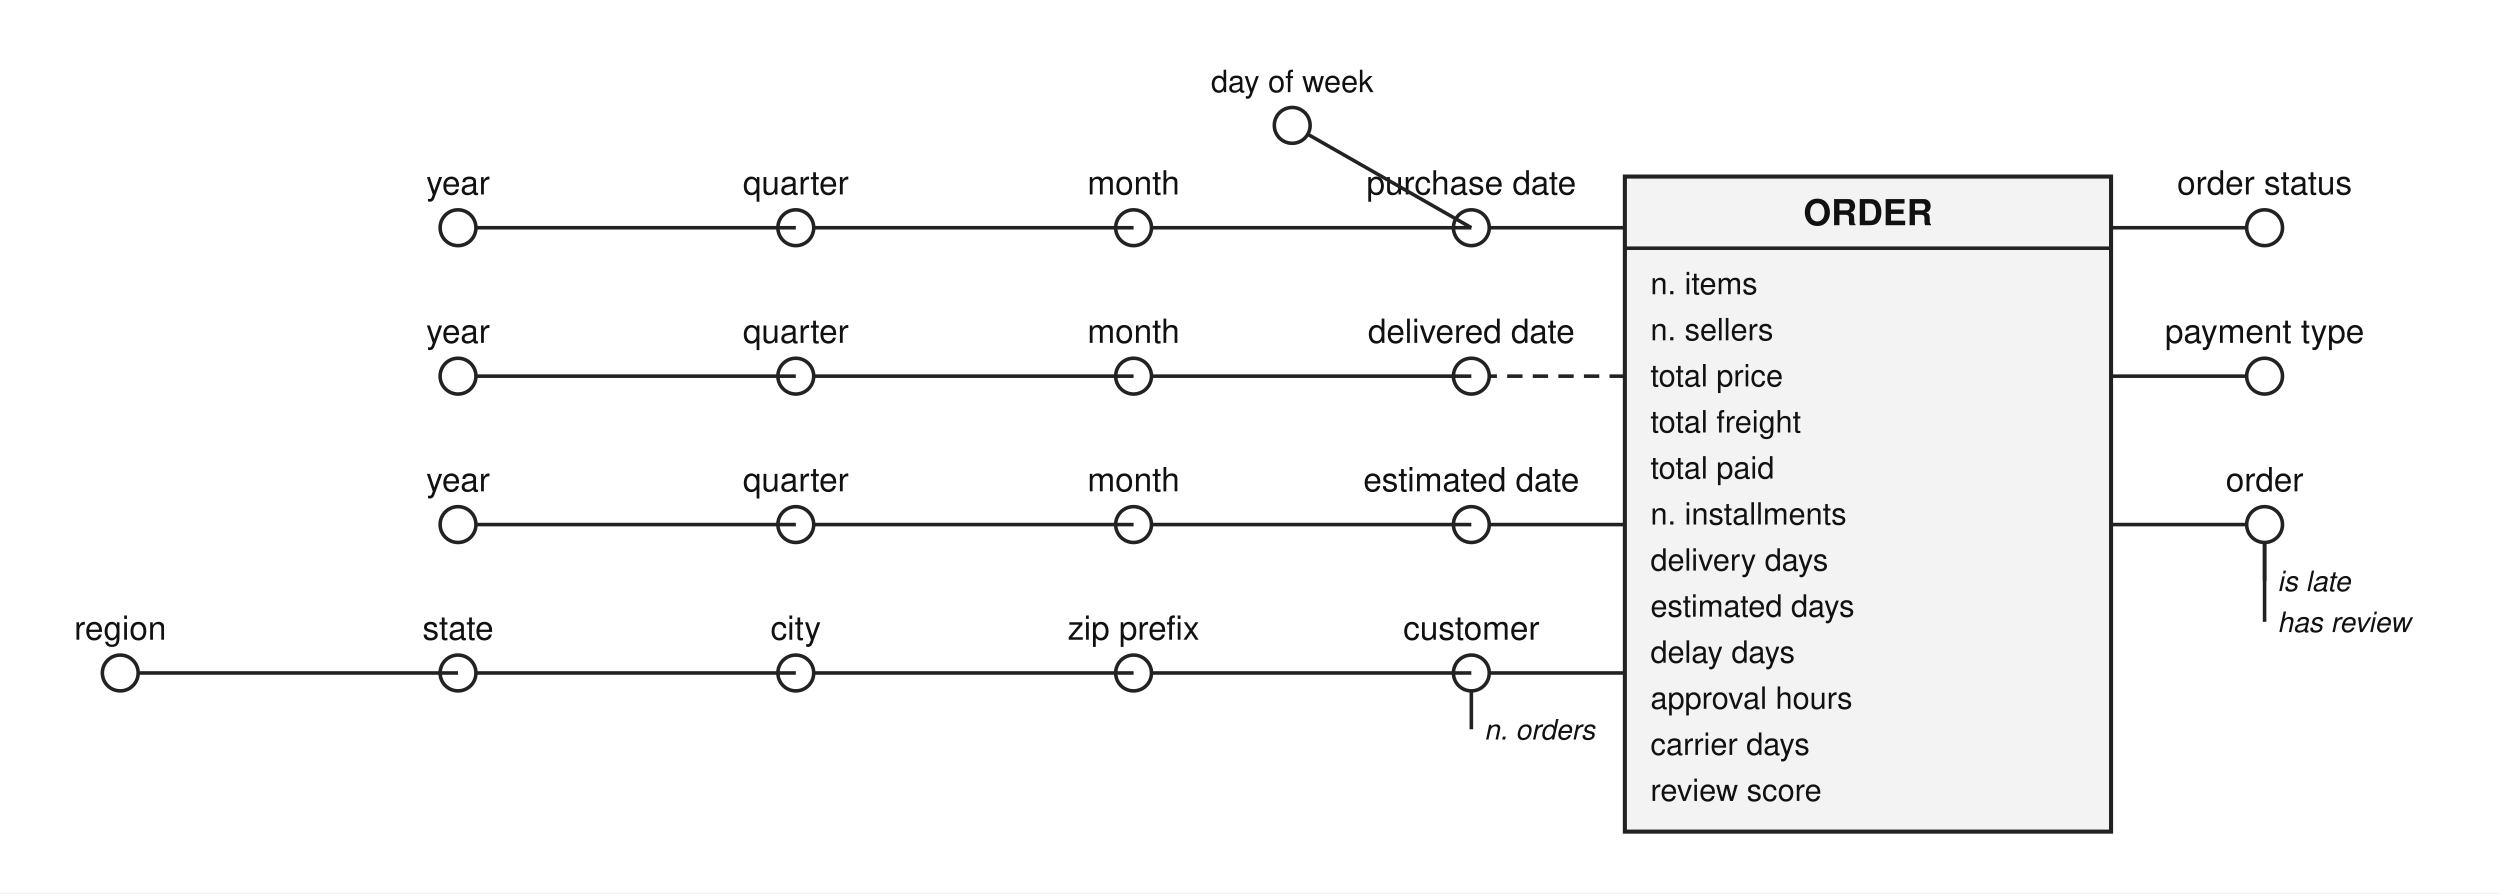
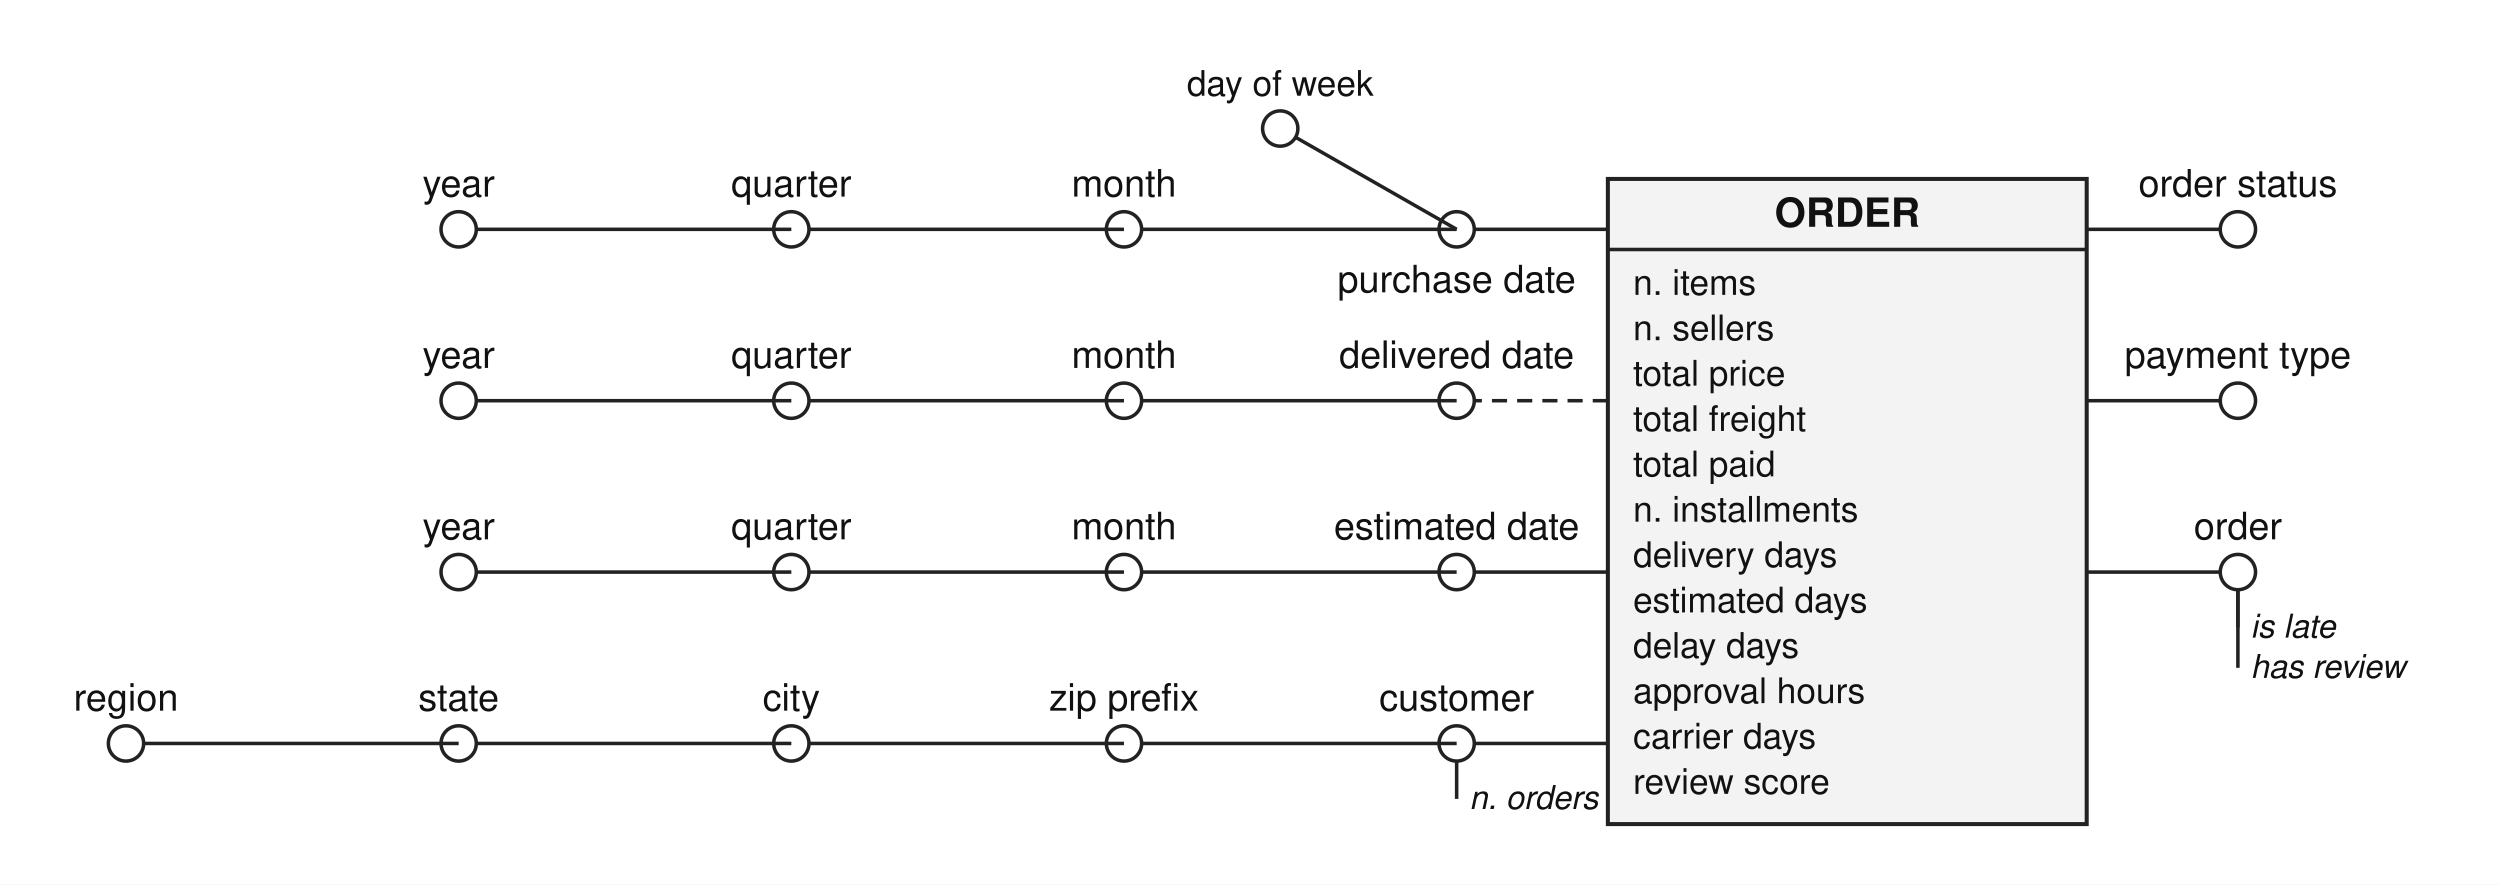
- <svg xmlns="http://www.w3.org/2000/svg" viewBox="-635 -69 977 349" width="977" height="349">
-   <rect x="-635" y="-69" width="977" height="349" fill="#fff" />
+ <svg xmlns="http://www.w3.org/2000/svg" viewBox="-638 -71 992 351" width="992" height="351">
+   <rect x="-638" y="-71" width="992" height="351" fill="#fff" />
  <rect x="0" y="0" width="190" height="256" fill="#f3f3f3" stroke="#222" stroke-width="1.6" />
  <line x1="0" y1="28" x2="190" y2="28" stroke="#222" stroke-width="1.4" />
-   <text x="95" y="19" font-family="Helvetica, Arial, sans-serif" font-size="14" font-weight="bold" text-anchor="middle" fill="#111">ORDER</text>
-   <text x="10" y="46" font-family="Helvetica, Arial, sans-serif" font-size="12" font-weight="normal" text-anchor="start" fill="#111">n. items</text>
-   <text x="10" y="64" font-family="Helvetica, Arial, sans-serif" font-size="12" font-weight="normal" text-anchor="start" fill="#111">n. sellers</text>
-   <text x="10" y="82" font-family="Helvetica, Arial, sans-serif" font-size="12" font-weight="normal" text-anchor="start" fill="#111">total price</text>
-   <text x="10" y="100" font-family="Helvetica, Arial, sans-serif" font-size="12" font-weight="normal" text-anchor="start" fill="#111">total freight</text>
-   <text x="10" y="118" font-family="Helvetica, Arial, sans-serif" font-size="12" font-weight="normal" text-anchor="start" fill="#111">total paid</text>
-   <text x="10" y="136" font-family="Helvetica, Arial, sans-serif" font-size="12" font-weight="normal" text-anchor="start" fill="#111">n. installments</text>
-   <text x="10" y="154" font-family="Helvetica, Arial, sans-serif" font-size="12" font-weight="normal" text-anchor="start" fill="#111">delivery days</text>
-   <text x="10" y="172" font-family="Helvetica, Arial, sans-serif" font-size="12" font-weight="normal" text-anchor="start" fill="#111">estimated days</text>
-   <text x="10" y="190" font-family="Helvetica, Arial, sans-serif" font-size="12" font-weight="normal" text-anchor="start" fill="#111">delay days</text>
-   <text x="10" y="208" font-family="Helvetica, Arial, sans-serif" font-size="12" font-weight="normal" text-anchor="start" fill="#111">approval hours</text>
-   <text x="10" y="226" font-family="Helvetica, Arial, sans-serif" font-size="12" font-weight="normal" text-anchor="start" fill="#111">carrier days</text>
-   <text x="10" y="244" font-family="Helvetica, Arial, sans-serif" font-size="12" font-weight="normal" text-anchor="start" fill="#111">review score</text>
+   <text x="95" y="19" font-family="Helvetica, Arial, sans-serif" font-size="16" font-weight="bold" text-anchor="middle" fill="#111">ORDER</text>
+   <text x="10" y="46" font-family="Helvetica, Arial, sans-serif" font-size="14" font-weight="normal" text-anchor="start" fill="#111">n. items</text>
+   <text x="10" y="64" font-family="Helvetica, Arial, sans-serif" font-size="14" font-weight="normal" text-anchor="start" fill="#111">n. sellers</text>
+   <text x="10" y="82" font-family="Helvetica, Arial, sans-serif" font-size="14" font-weight="normal" text-anchor="start" fill="#111">total price</text>
+   <text x="10" y="100" font-family="Helvetica, Arial, sans-serif" font-size="14" font-weight="normal" text-anchor="start" fill="#111">total freight</text>
+   <text x="10" y="118" font-family="Helvetica, Arial, sans-serif" font-size="14" font-weight="normal" text-anchor="start" fill="#111">total paid</text>
+   <text x="10" y="136" font-family="Helvetica, Arial, sans-serif" font-size="14" font-weight="normal" text-anchor="start" fill="#111">n. installments</text>
+   <text x="10" y="154" font-family="Helvetica, Arial, sans-serif" font-size="14" font-weight="normal" text-anchor="start" fill="#111">delivery days</text>
+   <text x="10" y="172" font-family="Helvetica, Arial, sans-serif" font-size="14" font-weight="normal" text-anchor="start" fill="#111">estimated days</text>
+   <text x="10" y="190" font-family="Helvetica, Arial, sans-serif" font-size="14" font-weight="normal" text-anchor="start" fill="#111">delay days</text>
+   <text x="10" y="208" font-family="Helvetica, Arial, sans-serif" font-size="14" font-weight="normal" text-anchor="start" fill="#111">approval hours</text>
+   <text x="10" y="226" font-family="Helvetica, Arial, sans-serif" font-size="14" font-weight="normal" text-anchor="start" fill="#111">carrier days</text>
+   <text x="10" y="244" font-family="Helvetica, Arial, sans-serif" font-size="14" font-weight="normal" text-anchor="start" fill="#111">review score</text>
  <line x1="0" y1="20" x2="-60" y2="20" stroke="#222" stroke-width="1.4" />
  <circle cx="-60" cy="20" r="7" fill="#fff" stroke="#222" stroke-width="1.4" />
-   <text x="-60" y="7" font-family="Helvetica, Arial, sans-serif" font-size="13" font-weight="normal" text-anchor="middle" fill="#111">purchase date</text>
+   <text x="-60" y="45" font-family="Helvetica, Arial, sans-serif" font-size="15" font-weight="normal" text-anchor="middle" fill="#111">purchase date</text>
  <line x1="-60" y1="20" x2="-130" y2="-20" stroke="#222" stroke-width="1.4" />
  <circle cx="-130" cy="-20" r="7" fill="#fff" stroke="#222" stroke-width="1.4" />
-   <text x="-130" y="-33" font-family="Helvetica, Arial, sans-serif" font-size="12" font-weight="normal" text-anchor="middle" fill="#111">day of week</text>
+   <text x="-130" y="-33" font-family="Helvetica, Arial, sans-serif" font-size="14" font-weight="normal" text-anchor="middle" fill="#111">day of week</text>
  <line x1="-60" y1="20" x2="-192" y2="20" stroke="#222" stroke-width="1.4" />
  <circle cx="-192" cy="20" r="7" fill="#fff" stroke="#222" stroke-width="1.4" />
-   <text x="-192" y="7" font-family="Helvetica, Arial, sans-serif" font-size="13" font-weight="normal" text-anchor="middle" fill="#111">month</text>
+   <text x="-192" y="7" font-family="Helvetica, Arial, sans-serif" font-size="15" font-weight="normal" text-anchor="middle" fill="#111">month</text>
  <line x1="-192" y1="20" x2="-324" y2="20" stroke="#222" stroke-width="1.4" />
  <circle cx="-324" cy="20" r="7" fill="#fff" stroke="#222" stroke-width="1.4" />
-   <text x="-324" y="7" font-family="Helvetica, Arial, sans-serif" font-size="13" font-weight="normal" text-anchor="middle" fill="#111">quarter</text>
+   <text x="-324" y="7" font-family="Helvetica, Arial, sans-serif" font-size="15" font-weight="normal" text-anchor="middle" fill="#111">quarter</text>
  <line x1="-324" y1="20" x2="-456" y2="20" stroke="#222" stroke-width="1.4" />
  <circle cx="-456" cy="20" r="7" fill="#fff" stroke="#222" stroke-width="1.4" />
-   <text x="-456" y="7" font-family="Helvetica, Arial, sans-serif" font-size="13" font-weight="normal" text-anchor="middle" fill="#111">year</text>
-   <line x1="0" y1="78" x2="-60" y2="78" stroke="#222" stroke-width="1.4" stroke-dasharray="6 4" />
-   <circle cx="-60" cy="78" r="7" fill="#fff" stroke="#222" stroke-width="1.4" />
-   <text x="-60" y="65" font-family="Helvetica, Arial, sans-serif" font-size="13" font-weight="normal" text-anchor="middle" fill="#111">delivered date</text>
-   <line x1="-60" y1="78" x2="-192" y2="78" stroke="#222" stroke-width="1.4" />
-   <circle cx="-192" cy="78" r="7" fill="#fff" stroke="#222" stroke-width="1.4" />
-   <text x="-192" y="65" font-family="Helvetica, Arial, sans-serif" font-size="13" font-weight="normal" text-anchor="middle" fill="#111">month</text>
-   <line x1="-192" y1="78" x2="-324" y2="78" stroke="#222" stroke-width="1.4" />
-   <circle cx="-324" cy="78" r="7" fill="#fff" stroke="#222" stroke-width="1.4" />
-   <text x="-324" y="65" font-family="Helvetica, Arial, sans-serif" font-size="13" font-weight="normal" text-anchor="middle" fill="#111">quarter</text>
-   <line x1="-324" y1="78" x2="-456" y2="78" stroke="#222" stroke-width="1.4" />
-   <circle cx="-456" cy="78" r="7" fill="#fff" stroke="#222" stroke-width="1.4" />
-   <text x="-456" y="65" font-family="Helvetica, Arial, sans-serif" font-size="13" font-weight="normal" text-anchor="middle" fill="#111">year</text>
-   <line x1="0" y1="136" x2="-60" y2="136" stroke="#222" stroke-width="1.4" />
-   <circle cx="-60" cy="136" r="7" fill="#fff" stroke="#222" stroke-width="1.4" />
-   <text x="-60" y="123" font-family="Helvetica, Arial, sans-serif" font-size="13" font-weight="normal" text-anchor="middle" fill="#111">estimated date</text>
-   <line x1="-60" y1="136" x2="-192" y2="136" stroke="#222" stroke-width="1.4" />
-   <circle cx="-192" cy="136" r="7" fill="#fff" stroke="#222" stroke-width="1.4" />
-   <text x="-192" y="123" font-family="Helvetica, Arial, sans-serif" font-size="13" font-weight="normal" text-anchor="middle" fill="#111">month</text>
-   <line x1="-192" y1="136" x2="-324" y2="136" stroke="#222" stroke-width="1.4" />
-   <circle cx="-324" cy="136" r="7" fill="#fff" stroke="#222" stroke-width="1.4" />
-   <text x="-324" y="123" font-family="Helvetica, Arial, sans-serif" font-size="13" font-weight="normal" text-anchor="middle" fill="#111">quarter</text>
-   <line x1="-324" y1="136" x2="-456" y2="136" stroke="#222" stroke-width="1.4" />
-   <circle cx="-456" cy="136" r="7" fill="#fff" stroke="#222" stroke-width="1.4" />
-   <text x="-456" y="123" font-family="Helvetica, Arial, sans-serif" font-size="13" font-weight="normal" text-anchor="middle" fill="#111">year</text>
-   <line x1="0" y1="194" x2="-60" y2="194" stroke="#222" stroke-width="1.4" />
-   <circle cx="-60" cy="194" r="7" fill="#fff" stroke="#222" stroke-width="1.4" />
-   <text x="-60" y="181" font-family="Helvetica, Arial, sans-serif" font-size="13" font-weight="normal" text-anchor="middle" fill="#111">customer</text>
-   <line x1="-60" y1="201" x2="-60" y2="216" stroke="#222" stroke-width="1.4" />
-   <text x="-55" y="220" font-family="Helvetica, Arial, sans-serif" font-size="11" font-weight="normal" text-anchor="start" font-style="italic" fill="#111">n. orders</text>
-   <line x1="-60" y1="194" x2="-192" y2="194" stroke="#222" stroke-width="1.4" />
-   <circle cx="-192" cy="194" r="7" fill="#fff" stroke="#222" stroke-width="1.4" />
-   <text x="-192" y="181" font-family="Helvetica, Arial, sans-serif" font-size="13" font-weight="normal" text-anchor="middle" fill="#111">zip prefix</text>
-   <line x1="-192" y1="194" x2="-324" y2="194" stroke="#222" stroke-width="1.4" />
-   <circle cx="-324" cy="194" r="7" fill="#fff" stroke="#222" stroke-width="1.4" />
-   <text x="-324" y="181" font-family="Helvetica, Arial, sans-serif" font-size="13" font-weight="normal" text-anchor="middle" fill="#111">city</text>
-   <line x1="-324" y1="194" x2="-456" y2="194" stroke="#222" stroke-width="1.4" />
-   <circle cx="-456" cy="194" r="7" fill="#fff" stroke="#222" stroke-width="1.4" />
-   <text x="-456" y="181" font-family="Helvetica, Arial, sans-serif" font-size="13" font-weight="normal" text-anchor="middle" fill="#111">state</text>
-   <line x1="-456" y1="194" x2="-588" y2="194" stroke="#222" stroke-width="1.4" />
-   <circle cx="-588" cy="194" r="7" fill="#fff" stroke="#222" stroke-width="1.4" />
-   <text x="-588" y="181" font-family="Helvetica, Arial, sans-serif" font-size="13" font-weight="normal" text-anchor="middle" fill="#111">region</text>
+   <text x="-456" y="7" font-family="Helvetica, Arial, sans-serif" font-size="15" font-weight="normal" text-anchor="middle" fill="#111">year</text>
+   <line x1="0" y1="88" x2="-60" y2="88" stroke="#222" stroke-width="1.4" stroke-dasharray="6 4" />
+   <circle cx="-60" cy="88" r="7" fill="#fff" stroke="#222" stroke-width="1.4" />
+   <text x="-60" y="75" font-family="Helvetica, Arial, sans-serif" font-size="15" font-weight="normal" text-anchor="middle" fill="#111">delivered date</text>
+   <line x1="-60" y1="88" x2="-192" y2="88" stroke="#222" stroke-width="1.4" />
+   <circle cx="-192" cy="88" r="7" fill="#fff" stroke="#222" stroke-width="1.4" />
+   <text x="-192" y="75" font-family="Helvetica, Arial, sans-serif" font-size="15" font-weight="normal" text-anchor="middle" fill="#111">month</text>
+   <line x1="-192" y1="88" x2="-324" y2="88" stroke="#222" stroke-width="1.4" />
+   <circle cx="-324" cy="88" r="7" fill="#fff" stroke="#222" stroke-width="1.4" />
+   <text x="-324" y="75" font-family="Helvetica, Arial, sans-serif" font-size="15" font-weight="normal" text-anchor="middle" fill="#111">quarter</text>
+   <line x1="-324" y1="88" x2="-456" y2="88" stroke="#222" stroke-width="1.4" />
+   <circle cx="-456" cy="88" r="7" fill="#fff" stroke="#222" stroke-width="1.4" />
+   <text x="-456" y="75" font-family="Helvetica, Arial, sans-serif" font-size="15" font-weight="normal" text-anchor="middle" fill="#111">year</text>
+   <line x1="0" y1="156" x2="-60" y2="156" stroke="#222" stroke-width="1.4" />
+   <circle cx="-60" cy="156" r="7" fill="#fff" stroke="#222" stroke-width="1.4" />
+   <text x="-60" y="143" font-family="Helvetica, Arial, sans-serif" font-size="15" font-weight="normal" text-anchor="middle" fill="#111">estimated date</text>
+   <line x1="-60" y1="156" x2="-192" y2="156" stroke="#222" stroke-width="1.4" />
+   <circle cx="-192" cy="156" r="7" fill="#fff" stroke="#222" stroke-width="1.4" />
+   <text x="-192" y="143" font-family="Helvetica, Arial, sans-serif" font-size="15" font-weight="normal" text-anchor="middle" fill="#111">month</text>
+   <line x1="-192" y1="156" x2="-324" y2="156" stroke="#222" stroke-width="1.4" />
+   <circle cx="-324" cy="156" r="7" fill="#fff" stroke="#222" stroke-width="1.4" />
+   <text x="-324" y="143" font-family="Helvetica, Arial, sans-serif" font-size="15" font-weight="normal" text-anchor="middle" fill="#111">quarter</text>
+   <line x1="-324" y1="156" x2="-456" y2="156" stroke="#222" stroke-width="1.4" />
+   <circle cx="-456" cy="156" r="7" fill="#fff" stroke="#222" stroke-width="1.4" />
+   <text x="-456" y="143" font-family="Helvetica, Arial, sans-serif" font-size="15" font-weight="normal" text-anchor="middle" fill="#111">year</text>
+   <line x1="0" y1="224" x2="-60" y2="224" stroke="#222" stroke-width="1.4" />
+   <circle cx="-60" cy="224" r="7" fill="#fff" stroke="#222" stroke-width="1.4" />
+   <text x="-60" y="211" font-family="Helvetica, Arial, sans-serif" font-size="15" font-weight="normal" text-anchor="middle" fill="#111">customer</text>
+   <line x1="-60" y1="231" x2="-60" y2="246" stroke="#222" stroke-width="1.4" />
+   <text x="-55" y="250" font-family="Helvetica, Arial, sans-serif" font-size="13" font-weight="normal" text-anchor="start" font-style="italic" fill="#111">n. orders</text>
+   <line x1="-60" y1="224" x2="-192" y2="224" stroke="#222" stroke-width="1.4" />
+   <circle cx="-192" cy="224" r="7" fill="#fff" stroke="#222" stroke-width="1.4" />
+   <text x="-192" y="211" font-family="Helvetica, Arial, sans-serif" font-size="15" font-weight="normal" text-anchor="middle" fill="#111">zip prefix</text>
+   <line x1="-192" y1="224" x2="-324" y2="224" stroke="#222" stroke-width="1.4" />
+   <circle cx="-324" cy="224" r="7" fill="#fff" stroke="#222" stroke-width="1.4" />
+   <text x="-324" y="211" font-family="Helvetica, Arial, sans-serif" font-size="15" font-weight="normal" text-anchor="middle" fill="#111">city</text>
+   <line x1="-324" y1="224" x2="-456" y2="224" stroke="#222" stroke-width="1.4" />
+   <circle cx="-456" cy="224" r="7" fill="#fff" stroke="#222" stroke-width="1.4" />
+   <text x="-456" y="211" font-family="Helvetica, Arial, sans-serif" font-size="15" font-weight="normal" text-anchor="middle" fill="#111">state</text>
+   <line x1="-456" y1="224" x2="-588" y2="224" stroke="#222" stroke-width="1.4" />
+   <circle cx="-588" cy="224" r="7" fill="#fff" stroke="#222" stroke-width="1.4" />
+   <text x="-588" y="211" font-family="Helvetica, Arial, sans-serif" font-size="15" font-weight="normal" text-anchor="middle" fill="#111">region</text>
  <line x1="190" y1="20" x2="250" y2="20" stroke="#222" stroke-width="1.4" />
  <circle cx="250" cy="20" r="7" fill="#fff" stroke="#222" stroke-width="1.4" />
-   <text x="250" y="7" font-family="Helvetica, Arial, sans-serif" font-size="13" font-weight="normal" text-anchor="middle" fill="#111">order status</text>
-   <line x1="190" y1="78" x2="250" y2="78" stroke="#222" stroke-width="1.4" />
-   <circle cx="250" cy="78" r="7" fill="#fff" stroke="#222" stroke-width="1.4" />
-   <text x="250" y="65" font-family="Helvetica, Arial, sans-serif" font-size="13" font-weight="normal" text-anchor="middle" fill="#111">payment type</text>
-   <line x1="190" y1="136" x2="250" y2="136" stroke="#222" stroke-width="1.4" />
-   <circle cx="250" cy="136" r="7" fill="#fff" stroke="#222" stroke-width="1.4" />
-   <text x="250" y="123" font-family="Helvetica, Arial, sans-serif" font-size="13" font-weight="normal" text-anchor="middle" fill="#111">order</text>
-   <line x1="250" y1="143" x2="250" y2="158" stroke="#222" stroke-width="1.4" />
-   <text x="255" y="162" font-family="Helvetica, Arial, sans-serif" font-size="11" font-weight="normal" text-anchor="start" font-style="italic" fill="#111">is late</text>
-   <line x1="250" y1="143" x2="250" y2="174" stroke="#222" stroke-width="1.4" />
-   <text x="255" y="178" font-family="Helvetica, Arial, sans-serif" font-size="11" font-weight="normal" text-anchor="start" font-style="italic" fill="#111">has review</text>
+   <text x="250" y="7" font-family="Helvetica, Arial, sans-serif" font-size="15" font-weight="normal" text-anchor="middle" fill="#111">order status</text>
+   <line x1="190" y1="88" x2="250" y2="88" stroke="#222" stroke-width="1.4" />
+   <circle cx="250" cy="88" r="7" fill="#fff" stroke="#222" stroke-width="1.4" />
+   <text x="250" y="75" font-family="Helvetica, Arial, sans-serif" font-size="15" font-weight="normal" text-anchor="middle" fill="#111">payment type</text>
+   <line x1="190" y1="156" x2="250" y2="156" stroke="#222" stroke-width="1.4" />
+   <circle cx="250" cy="156" r="7" fill="#fff" stroke="#222" stroke-width="1.4" />
+   <text x="250" y="143" font-family="Helvetica, Arial, sans-serif" font-size="15" font-weight="normal" text-anchor="middle" fill="#111">order</text>
+   <line x1="250" y1="163" x2="250" y2="178" stroke="#222" stroke-width="1.4" />
+   <text x="255" y="182" font-family="Helvetica, Arial, sans-serif" font-size="13" font-weight="normal" text-anchor="start" font-style="italic" fill="#111">is late</text>
+   <line x1="250" y1="163" x2="250" y2="194" stroke="#222" stroke-width="1.4" />
+   <text x="255" y="198" font-family="Helvetica, Arial, sans-serif" font-size="13" font-weight="normal" text-anchor="start" font-style="italic" fill="#111">has review</text>
</svg>
